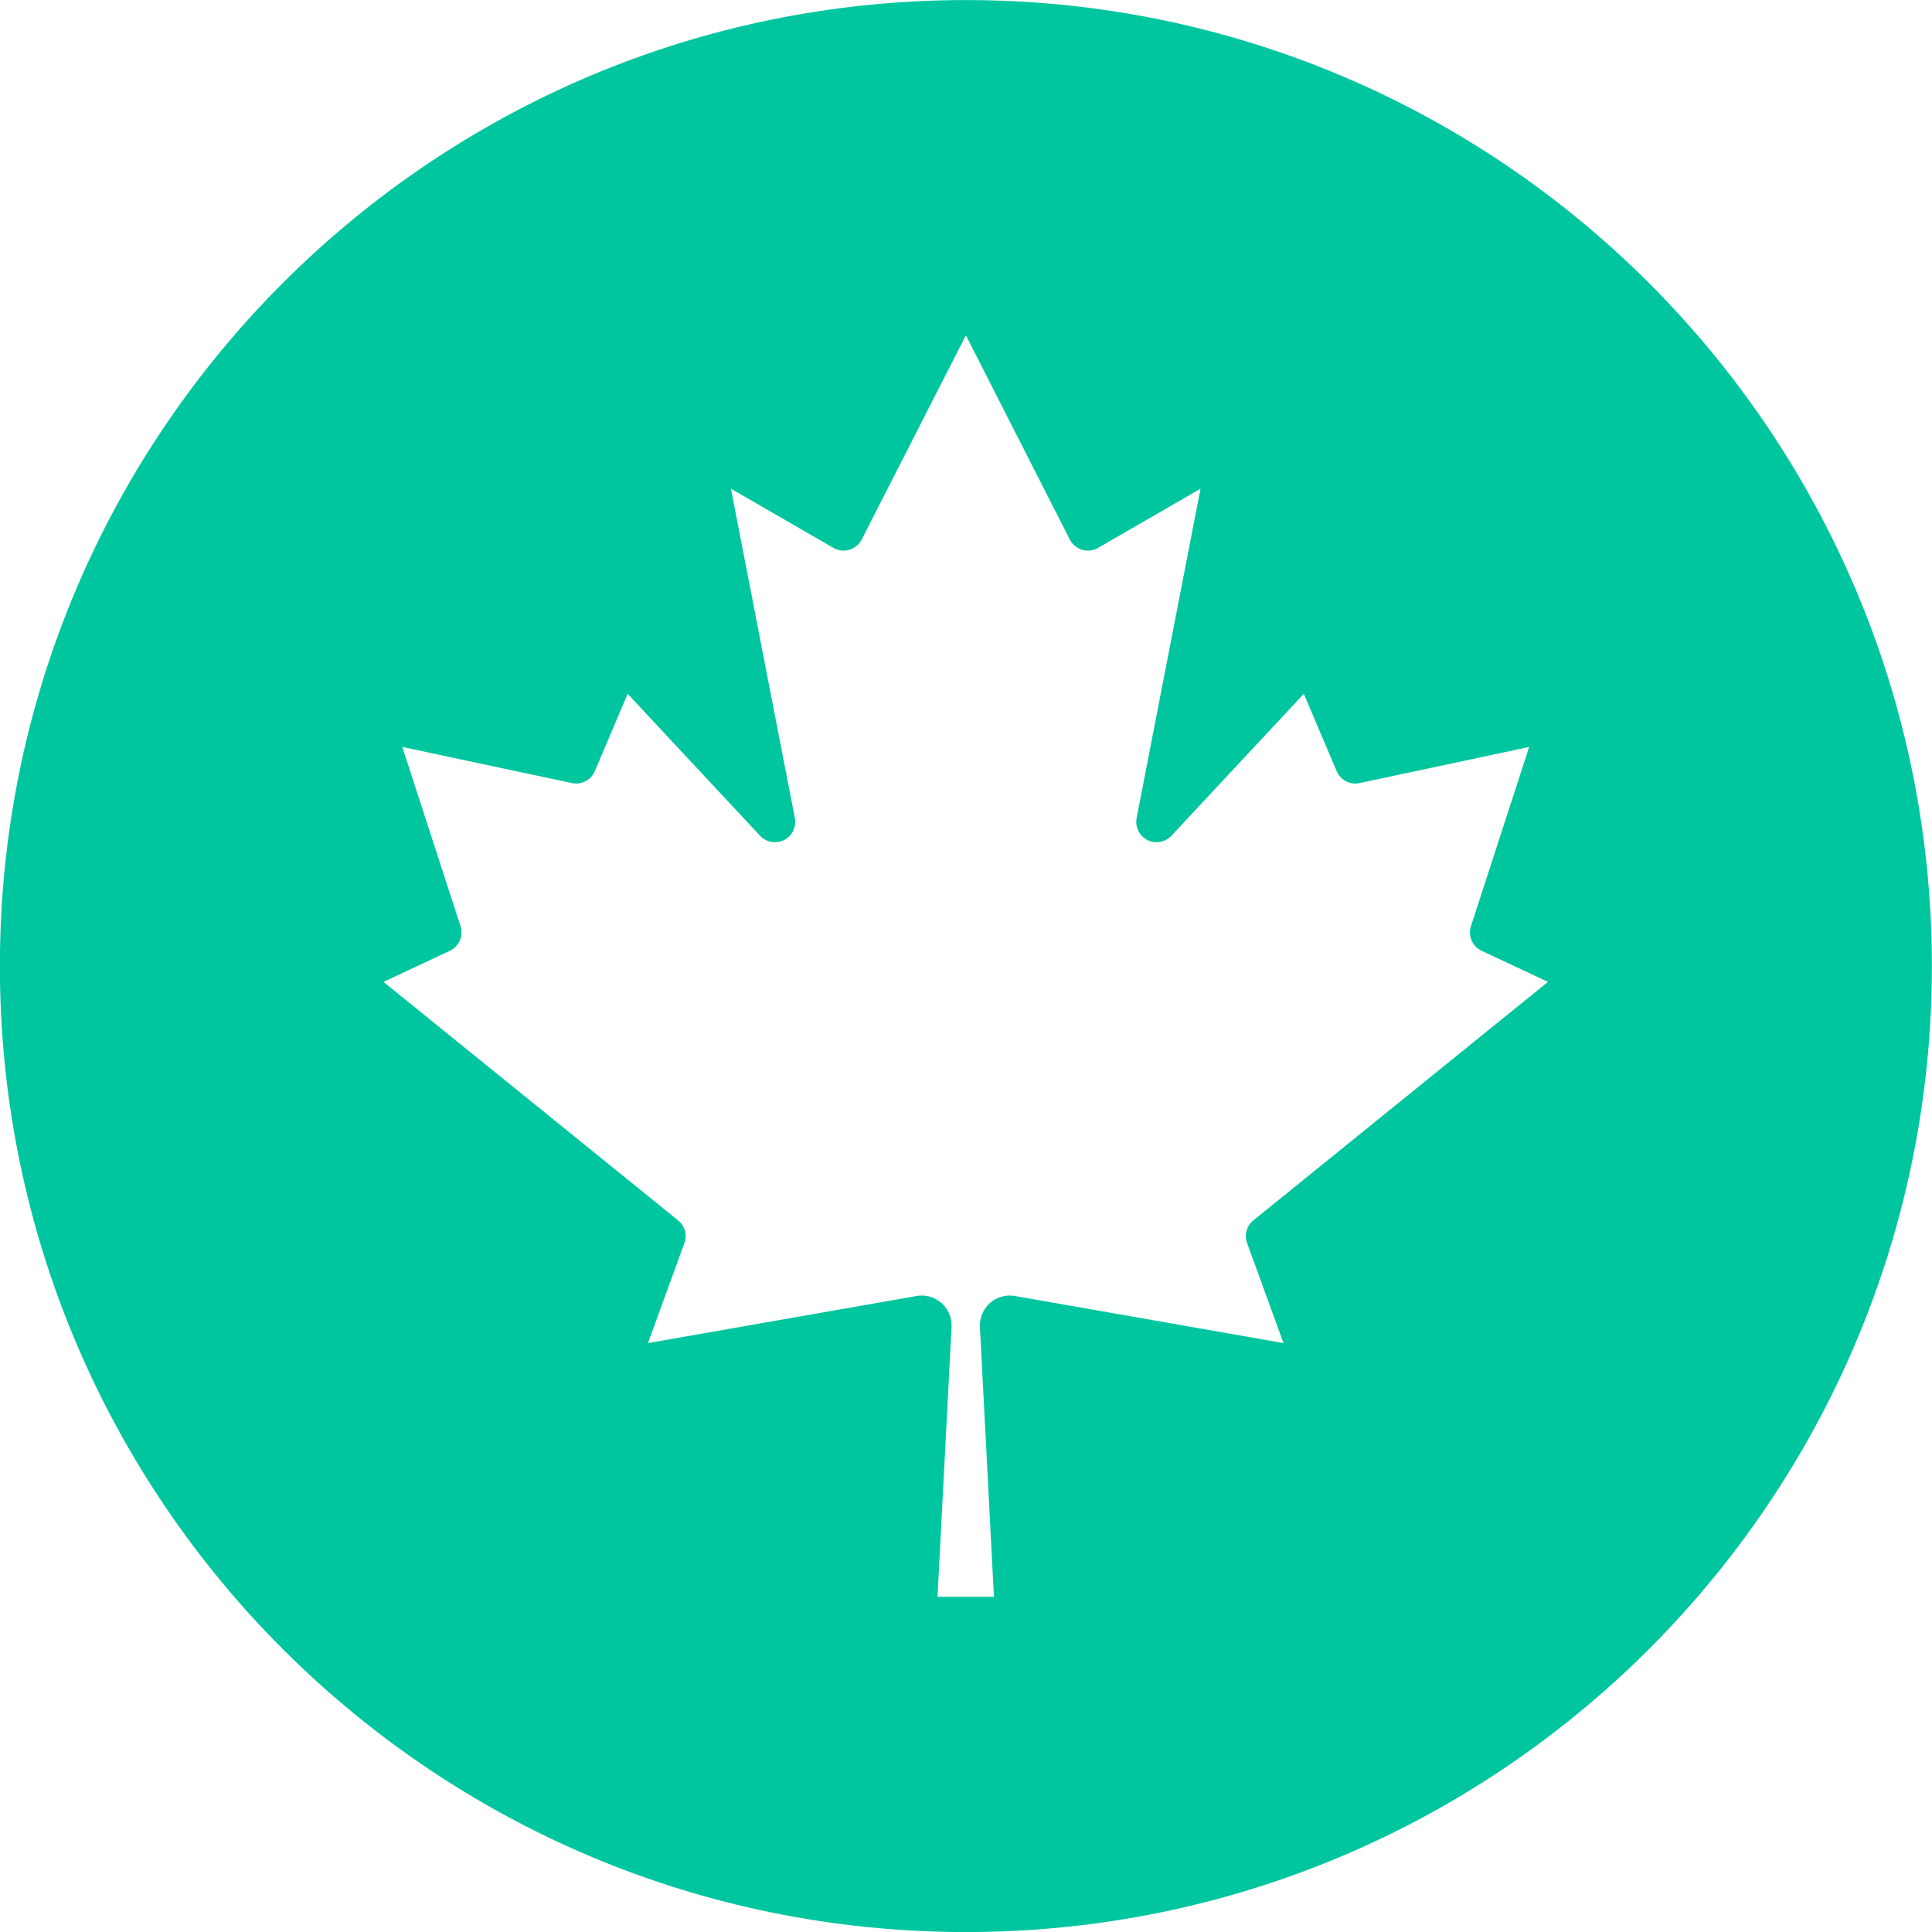
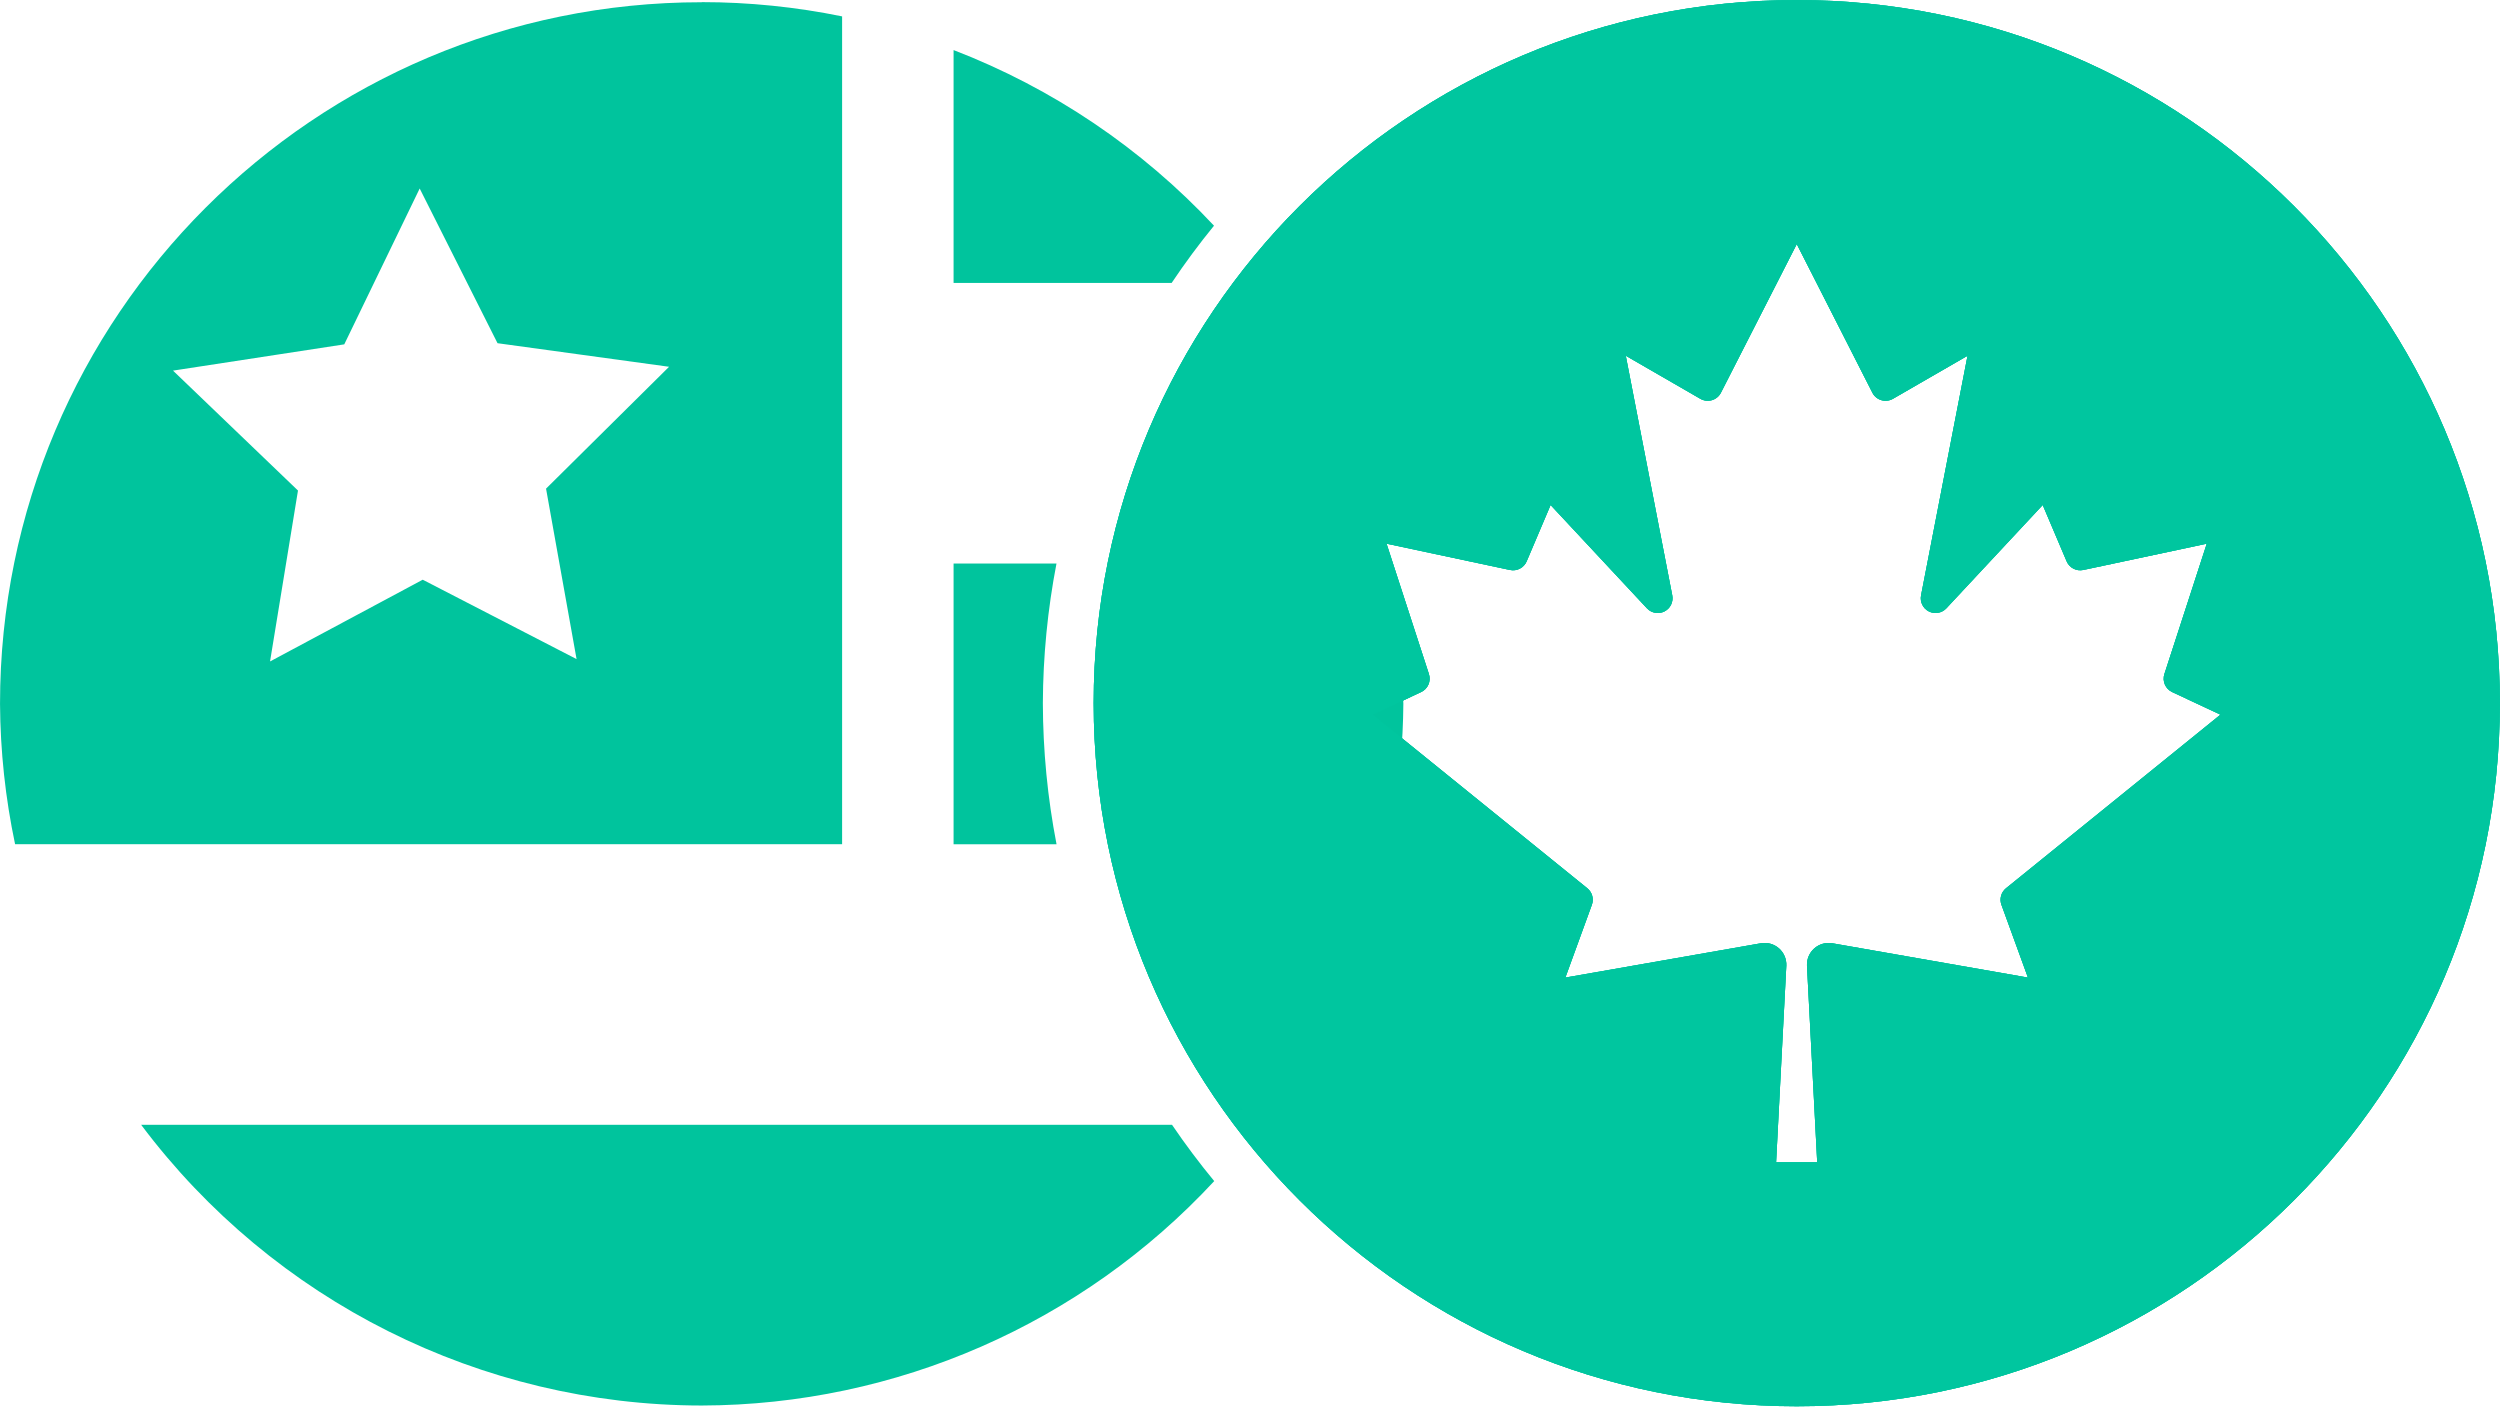
- <svg xmlns="http://www.w3.org/2000/svg" width="6.472mm" height="6.472mm" viewBox="0 0 6.472 6.472" version="1.1" id="svg4579">
+ <svg xmlns="http://www.w3.org/2000/svg" width="11.506mm" height="6.472mm" viewBox="0 0 11.506 6.472" version="1.1" id="svg4579">
  <defs id="defs4573" />
-   <g id="layer1" transform="translate(10.79561,-103.2638)">
+   <g id="layer1" transform="translate(15.82941,-103.2638)">
    <path style="opacity:1;fill:#00c69f;fill-opacity:1;stroke:none;stroke-width:0.056;stroke-linecap:round;stroke-linejoin:miter;stroke-miterlimit:4;stroke-dasharray:none;stroke-opacity:1" d="m -7.56,103.264 a 3.236,3.236 0 0 0 -3.236,3.236 3.236,3.236 0 0 0 3.236,3.236 3.236,3.236 0 0 0 3.236,-3.236 3.236,3.236 0 0 0 -3.236,-3.236 z m 0,1.123 0.348,0.684 a 0.068,0.068 0 0 0 0.095,0.028 l 0.343,-0.198 -0.214,1.103 a 0.068,0.068 0 0 0 0.116,0.06 l 0.444,-0.476 0.11,0.259 a 0.068,0.068 0 0 0 0.077,0.04 l 0.568,-0.121 -0.195,0.6 a 0.068,0.068 0 0 0 0.036,0.083 l 0.222,0.104 -0.987,0.799 a 0.068,0.068 0 0 0 -0.021,0.076 l 0.122,0.335 -0.901,-0.158 a 0.1,0.1 0 0 0 -0.116,0.103 l 0.047,0.905 h -0.189 l 0.047,-0.905 a 0.1,0.1 0 0 0 -0.116,-0.103 l -0.901,0.158 0.122,-0.335 a 0.068,0.068 0 0 0 -0.021,-0.076 l -0.987,-0.799 0.222,-0.104 a 0.068,0.068 0 0 0 0.036,-0.083 l -0.195,-0.6 0.568,0.121 a 0.068,0.068 0 0 0 0.077,-0.04 l 0.11,-0.259 0.444,0.476 a 0.068,0.068 0 0 0 0.116,-0.06 l -0.214,-1.103 0.343,0.198 a 0.068,0.068 0 0 0 0.095,-0.028 z" id="path4561" />
+     <path id="path2006" d="m -7.56,103.264 a 3.236,3.236 0 0 0 -3.236,3.236 3.236,3.236 0 0 0 3.236,3.236 3.236,3.236 0 0 0 3.236,-3.236 3.236,3.236 0 0 0 -3.236,-3.236 z m 0,1.123 0.348,0.684 a 0.068,0.068 0 0 0 0.095,0.028 l 0.343,-0.198 -0.214,1.103 a 0.068,0.068 0 0 0 0.116,0.06 l 0.444,-0.476 0.11,0.259 a 0.068,0.068 0 0 0 0.077,0.04 l 0.568,-0.121 -0.195,0.6 a 0.068,0.068 0 0 0 0.036,0.083 l 0.222,0.104 -0.987,0.799 a 0.068,0.068 0 0 0 -0.021,0.076 l 0.122,0.335 -0.901,-0.158 a 0.1,0.1 0 0 0 -0.116,0.103 l 0.047,0.905 h -0.189 l 0.047,-0.905 a 0.1,0.1 0 0 0 -0.116,-0.103 l -0.901,0.158 0.122,-0.335 a 0.068,0.068 0 0 0 -0.021,-0.076 l -0.987,-0.799 0.222,-0.104 a 0.068,0.068 0 0 0 0.036,-0.083 l -0.195,-0.6 0.568,0.121 a 0.068,0.068 0 0 0 0.077,-0.04 l 0.11,-0.259 0.444,0.476 a 0.068,0.068 0 0 0 0.116,-0.06 l -0.214,-1.103 0.343,0.198 a 0.068,0.068 0 0 0 0.095,-0.028 z" style="opacity:1;fill:#00c69f;fill-opacity:1;stroke:none;stroke-width:0.056;stroke-linecap:round;stroke-linejoin:miter;stroke-miterlimit:4;stroke-dasharray:none;stroke-opacity:1" />
+     <path style="opacity:1;fill:#00c49d;fill-opacity:1;stroke:none;stroke-width:0.759;stroke-linecap:round;stroke-linejoin:miter;stroke-miterlimit:4;stroke-dasharray:none;stroke-opacity:1" d="m -6.818,0.037 v 0.002 A 12.206,12.206 0 0 0 -19.025,12.244 a 12.206,12.206 0 0 0 0.262,2.441 H -4.377 V 0.285 A 12.206,12.206 0 0 0 -6.818,0.037 Z M -2.438,0.871 V 4.922 H 1.355 A 13.115,13.115 0 0 1 2.092,3.926 12.206,12.206 0 0 0 -2.438,0.871 Z m -9.287,2.408 1.354,2.691 2.984,0.41 L -9.527,8.5 l 0.531,2.965 -2.676,-1.381 -2.656,1.422 0.486,-2.973 -2.174,-2.086 2.979,-0.457 z M -2.438,9.803 v 4.883 h 1.791 A 13.115,13.115 0 0 1 -0.885,12.23 13.115,13.115 0 0 1 -0.648,9.803 Z m 7.197,0 0.592,1.82 A 12.206,12.206 0 0 0 5.127,9.803 Z m 0.605,2.074 a 0.276,0.276 0 0 1 -0.137,0.146 l -0.9,0.42 1.008,0.816 a 12.206,12.206 0 0 0 0.051,-1.018 12.206,12.206 0 0 0 -0.021,-0.365 z m -21.934,7.689 a 12.206,12.206 0 0 0 9.75,4.883 12.206,12.206 0 0 0 8.916,-3.904 13.115,13.115 0 0 1 -0.734,-0.979 z" transform="matrix(0.2645833,0,0,0.2645833,-10.79561,103.2638)" id="rect10020" />
+     <path style="opacity:1;fill:#00c69f;fill-opacity:1;stroke:none;stroke-width:0.056;stroke-linecap:round;stroke-linejoin:miter;stroke-miterlimit:4;stroke-dasharray:none;stroke-opacity:1" d="m -7.56,103.264 a 3.236,3.236 0 0 0 -3.236,3.236 3.236,3.236 0 0 0 3.236,3.236 3.236,3.236 0 0 0 3.236,-3.236 3.236,3.236 0 0 0 -3.236,-3.236 z m 0,1.123 0.348,0.684 a 0.068,0.068 0 0 0 0.095,0.028 l 0.343,-0.198 -0.214,1.103 a 0.068,0.068 0 0 0 0.116,0.06 l 0.444,-0.476 0.11,0.259 a 0.068,0.068 0 0 0 0.077,0.04 l 0.568,-0.121 -0.195,0.6 a 0.068,0.068 0 0 0 0.036,0.083 l 0.222,0.104 -0.987,0.799 a 0.068,0.068 0 0 0 -0.021,0.076 l 0.122,0.335 -0.901,-0.158 a 0.1,0.1 0 0 0 -0.116,0.103 l 0.047,0.905 h -0.189 l 0.047,-0.905 a 0.1,0.1 0 0 0 -0.116,-0.103 l -0.901,0.158 0.122,-0.335 a 0.068,0.068 0 0 0 -0.021,-0.076 l -0.987,-0.799 0.222,-0.104 a 0.068,0.068 0 0 0 0.036,-0.083 l -0.195,-0.6 0.568,0.121 a 0.068,0.068 0 0 0 0.077,-0.04 l 0.11,-0.259 0.444,0.476 a 0.068,0.068 0 0 0 0.116,-0.06 l -0.214,-1.103 0.343,0.198 a 0.068,0.068 0 0 0 0.095,-0.028 z" id="path2048" />
  </g>
</svg>
